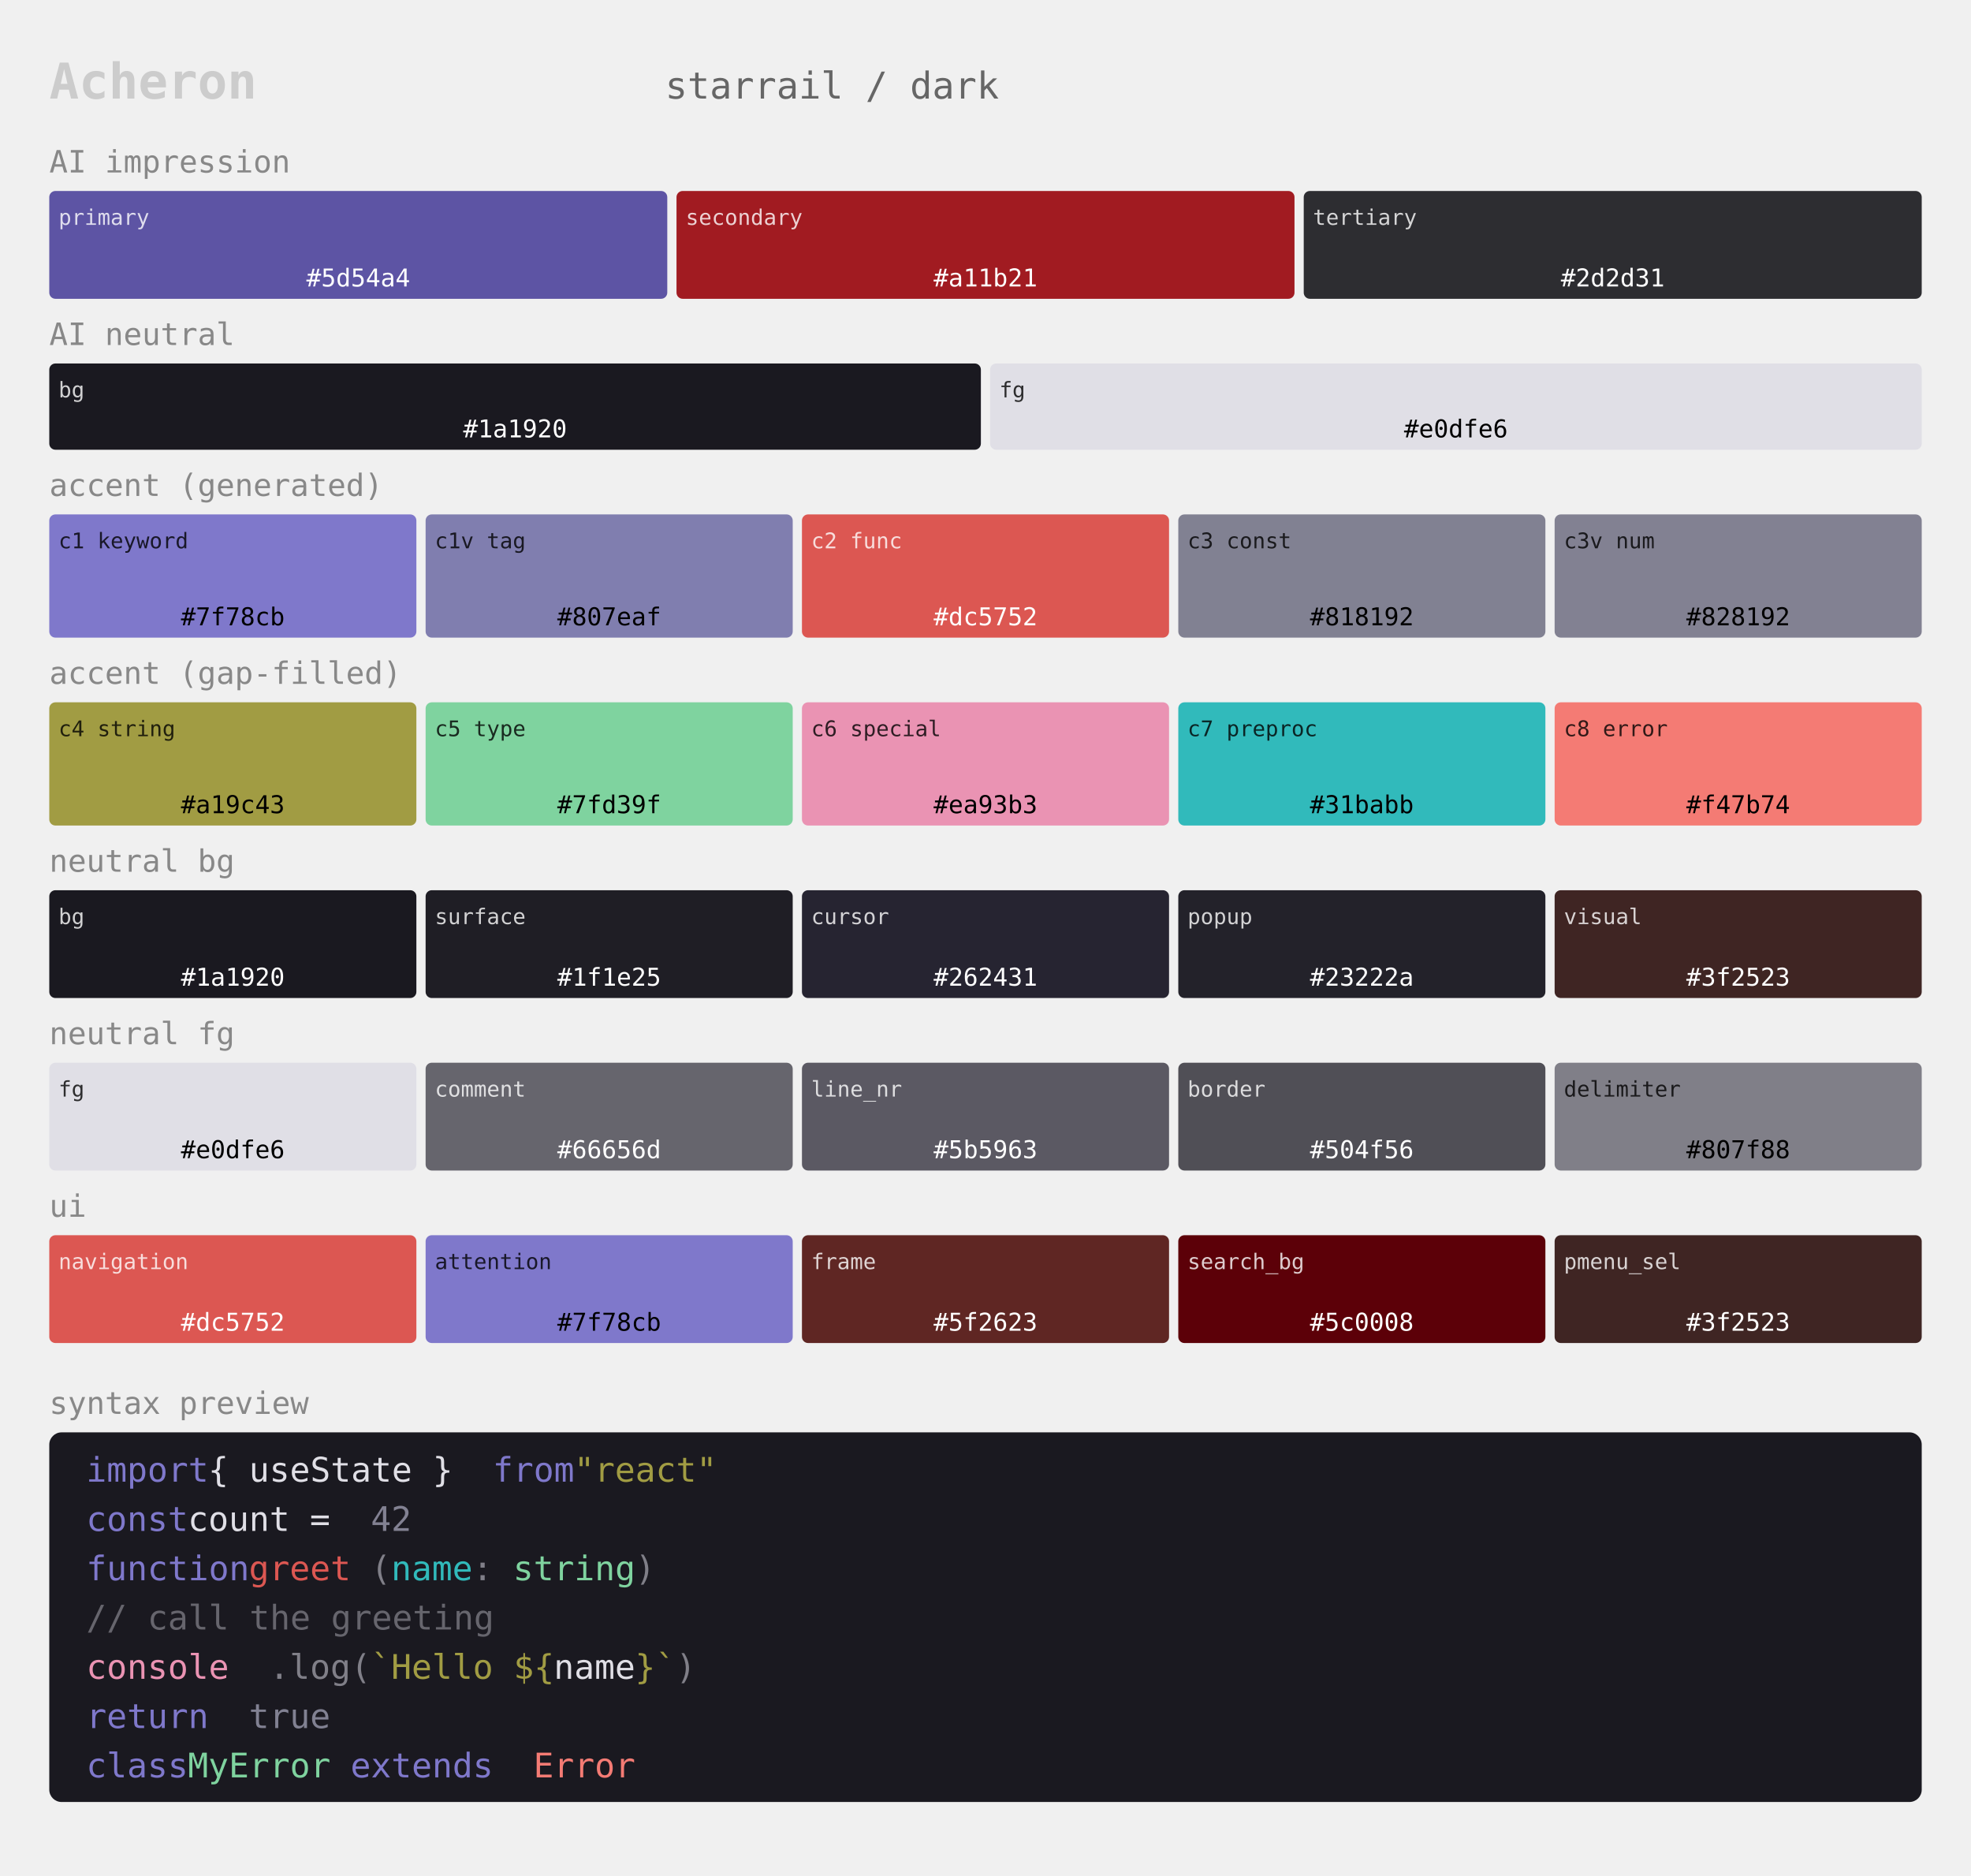
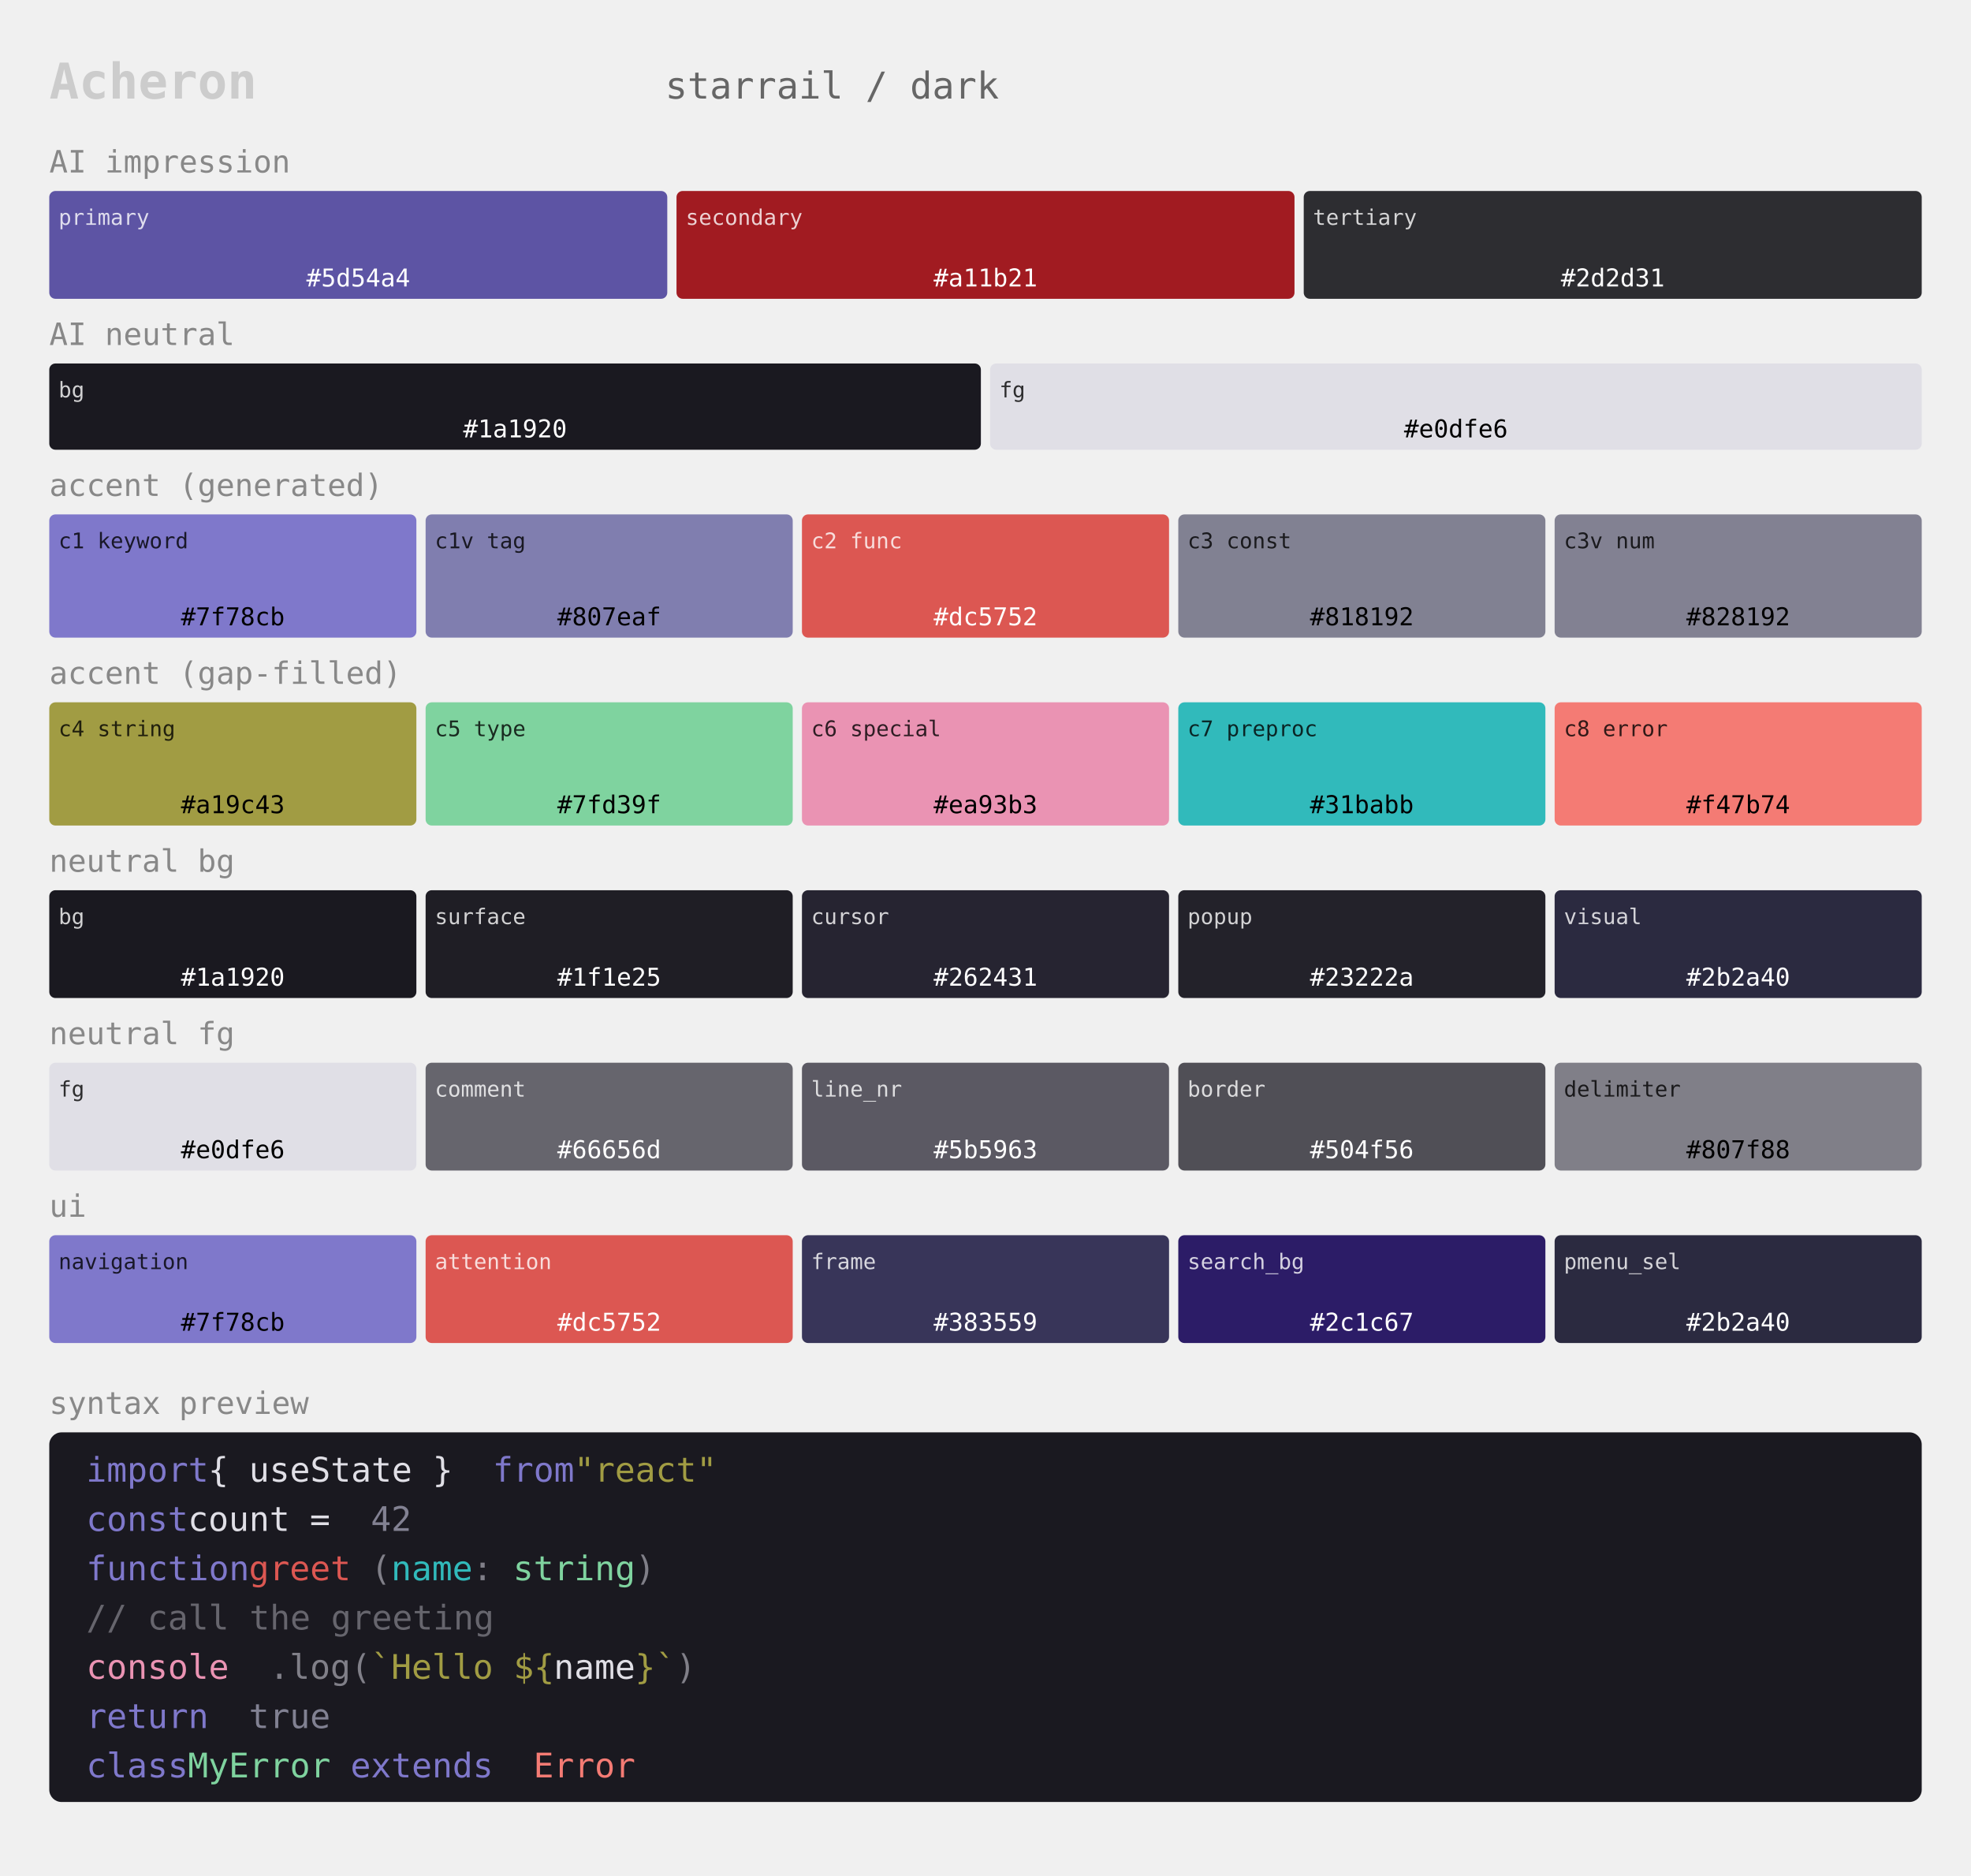
<svg xmlns="http://www.w3.org/2000/svg" width="640" height="609" style="background:#0a0a0a; font-family:ui-monospace,monospace;">
  <text x="16" y="32" fill="#ccc" font-size="16" font-weight="bold">Acheron</text>
  <text x="216" y="32" fill="#666" font-size="12">starrail / dark</text>
  <text x="16" y="56" fill="#888" font-size="10">AI impression</text>
  <rect x="16" y="62" width="200.667" height="35" fill="#5d54a4" rx="2" />
  <text x="19" y="73" fill="#ffffff" font-size="7" opacity="0.8">primary</text>
  <text x="116.333" y="93" fill="#ffffff" font-size="8" text-anchor="middle">#5d54a4</text>
  <rect x="219.667" y="62" width="200.667" height="35" fill="#a11b21" rx="2" />
  <text x="222.667" y="73" fill="#ffffff" font-size="7" opacity="0.8">secondary</text>
  <text x="320" y="93" fill="#ffffff" font-size="8" text-anchor="middle">#a11b21</text>
  <rect x="423.333" y="62" width="200.667" height="35" fill="#2d2d31" rx="2" />
  <text x="426.333" y="73" fill="#ffffff" font-size="7" opacity="0.8">tertiary</text>
  <text x="523.667" y="93" fill="#ffffff" font-size="8" text-anchor="middle">#2d2d31</text>
  <text x="16" y="112" fill="#888" font-size="10">AI neutral</text>
  <rect x="16" y="118" width="302.5" height="28" fill="#1a1920" rx="2" />
  <text x="19" y="129" fill="#ffffff" font-size="7" opacity="0.8">bg</text>
  <text x="167.25" y="142" fill="#ffffff" font-size="8" text-anchor="middle">#1a1920</text>
  <rect x="321.5" y="118" width="302.5" height="28" fill="#e0dfe6" rx="2" />
  <text x="324.5" y="129" fill="#000000" font-size="7" opacity="0.8">fg</text>
  <text x="472.75" y="142" fill="#000000" font-size="8" text-anchor="middle">#e0dfe6</text>
  <text x="16" y="161" fill="#888" font-size="10">accent (generated)</text>
  <rect x="16" y="167" width="119.2" height="40" fill="#7f78cb" rx="2" />
  <text x="19" y="178" fill="#000000" font-size="7" opacity="0.8">c1 keyword</text>
  <text x="75.6" y="203" fill="#000000" font-size="8" text-anchor="middle">#7f78cb</text>
  <rect x="138.2" y="167" width="119.2" height="40" fill="#807eaf" rx="2" />
  <text x="141.2" y="178" fill="#000000" font-size="7" opacity="0.8">c1v tag</text>
  <text x="197.8" y="203" fill="#000000" font-size="8" text-anchor="middle">#807eaf</text>
  <rect x="260.4" y="167" width="119.2" height="40" fill="#dc5752" rx="2" />
  <text x="263.4" y="178" fill="#ffffff" font-size="7" opacity="0.8">c2 func</text>
  <text x="320" y="203" fill="#ffffff" font-size="8" text-anchor="middle">#dc5752</text>
  <rect x="382.6" y="167" width="119.2" height="40" fill="#818192" rx="2" />
  <text x="385.6" y="178" fill="#000000" font-size="7" opacity="0.8">c3 const</text>
  <text x="442.2" y="203" fill="#000000" font-size="8" text-anchor="middle">#818192</text>
  <rect x="504.8" y="167" width="119.2" height="40" fill="#828192" rx="2" />
  <text x="507.8" y="178" fill="#000000" font-size="7" opacity="0.8">c3v num</text>
  <text x="564.4" y="203" fill="#000000" font-size="8" text-anchor="middle">#828192</text>
  <text x="16" y="222" fill="#888" font-size="10">accent (gap-filled)</text>
  <rect x="16" y="228" width="119.2" height="40" fill="#a19c43" rx="2" />
  <text x="19" y="239" fill="#000000" font-size="7" opacity="0.8">c4 string</text>
  <text x="75.6" y="264" fill="#000000" font-size="8" text-anchor="middle">#a19c43</text>
  <rect x="138.2" y="228" width="119.2" height="40" fill="#7fd39f" rx="2" />
  <text x="141.2" y="239" fill="#000000" font-size="7" opacity="0.8">c5 type</text>
  <text x="197.8" y="264" fill="#000000" font-size="8" text-anchor="middle">#7fd39f</text>
  <rect x="260.4" y="228" width="119.2" height="40" fill="#ea93b3" rx="2" />
  <text x="263.4" y="239" fill="#000000" font-size="7" opacity="0.8">c6 special</text>
  <text x="320" y="264" fill="#000000" font-size="8" text-anchor="middle">#ea93b3</text>
  <rect x="382.6" y="228" width="119.2" height="40" fill="#31babb" rx="2" />
  <text x="385.6" y="239" fill="#000000" font-size="7" opacity="0.8">c7 preproc</text>
  <text x="442.2" y="264" fill="#000000" font-size="8" text-anchor="middle">#31babb</text>
  <rect x="504.8" y="228" width="119.2" height="40" fill="#f47b74" rx="2" />
  <text x="507.8" y="239" fill="#000000" font-size="7" opacity="0.8">c8 error</text>
  <text x="564.4" y="264" fill="#000000" font-size="8" text-anchor="middle">#f47b74</text>
  <text x="16" y="283" fill="#888" font-size="10">neutral bg</text>
  <rect x="16" y="289" width="119.2" height="35" fill="#1a1920" rx="2" />
  <text x="19" y="300" fill="#ffffff" font-size="7" opacity="0.8">bg</text>
  <text x="75.6" y="320" fill="#ffffff" font-size="8" text-anchor="middle">#1a1920</text>
  <rect x="138.2" y="289" width="119.2" height="35" fill="#1f1e25" rx="2" />
  <text x="141.2" y="300" fill="#ffffff" font-size="7" opacity="0.8">surface</text>
  <text x="197.8" y="320" fill="#ffffff" font-size="8" text-anchor="middle">#1f1e25</text>
  <rect x="260.4" y="289" width="119.2" height="35" fill="#262431" rx="2" />
  <text x="263.4" y="300" fill="#ffffff" font-size="7" opacity="0.8">cursor</text>
  <text x="320" y="320" fill="#ffffff" font-size="8" text-anchor="middle">#262431</text>
  <rect x="382.6" y="289" width="119.2" height="35" fill="#23222a" rx="2" />
  <text x="385.6" y="300" fill="#ffffff" font-size="7" opacity="0.8">popup</text>
  <text x="442.2" y="320" fill="#ffffff" font-size="8" text-anchor="middle">#23222a</text>
-   <rect x="504.8" y="289" width="119.2" height="35" fill="#3f2523" rx="2" />
+   <rect x="504.8" y="289" width="119.2" height="35" fill="#2b2a40" rx="2" />
  <text x="507.8" y="300" fill="#ffffff" font-size="7" opacity="0.8">visual</text>
-   <text x="564.4" y="320" fill="#ffffff" font-size="8" text-anchor="middle">#3f2523</text>
+   <text x="564.4" y="320" fill="#ffffff" font-size="8" text-anchor="middle">#2b2a40</text>
  <text x="16" y="339" fill="#888" font-size="10">neutral fg</text>
  <rect x="16" y="345" width="119.2" height="35" fill="#e0dfe6" rx="2" />
  <text x="19" y="356" fill="#000000" font-size="7" opacity="0.8">fg</text>
  <text x="75.6" y="376" fill="#000000" font-size="8" text-anchor="middle">#e0dfe6</text>
  <rect x="138.2" y="345" width="119.2" height="35" fill="#66656d" rx="2" />
  <text x="141.2" y="356" fill="#ffffff" font-size="7" opacity="0.8">comment</text>
  <text x="197.8" y="376" fill="#ffffff" font-size="8" text-anchor="middle">#66656d</text>
  <rect x="260.4" y="345" width="119.2" height="35" fill="#5b5963" rx="2" />
  <text x="263.4" y="356" fill="#ffffff" font-size="7" opacity="0.8">line_nr</text>
  <text x="320" y="376" fill="#ffffff" font-size="8" text-anchor="middle">#5b5963</text>
  <rect x="382.6" y="345" width="119.2" height="35" fill="#504f56" rx="2" />
  <text x="385.6" y="356" fill="#ffffff" font-size="7" opacity="0.8">border</text>
  <text x="442.2" y="376" fill="#ffffff" font-size="8" text-anchor="middle">#504f56</text>
  <rect x="504.8" y="345" width="119.2" height="35" fill="#807f88" rx="2" />
  <text x="507.8" y="356" fill="#000000" font-size="7" opacity="0.8">delimiter</text>
  <text x="564.4" y="376" fill="#000000" font-size="8" text-anchor="middle">#807f88</text>
  <text x="16" y="395" fill="#888" font-size="10">ui</text>
-   <rect x="16" y="401" width="119.2" height="35" fill="#dc5752" rx="2" />
-   <text x="19" y="412" fill="#ffffff" font-size="7" opacity="0.8">navigation</text>
-   <text x="75.6" y="432" fill="#ffffff" font-size="8" text-anchor="middle">#dc5752</text>
-   <rect x="138.2" y="401" width="119.2" height="35" fill="#7f78cb" rx="2" />
-   <text x="141.2" y="412" fill="#000000" font-size="7" opacity="0.8">attention</text>
-   <text x="197.8" y="432" fill="#000000" font-size="8" text-anchor="middle">#7f78cb</text>
-   <rect x="260.4" y="401" width="119.2" height="35" fill="#5f2623" rx="2" />
+   <rect x="16" y="401" width="119.2" height="35" fill="#7f78cb" rx="2" />
+   <text x="19" y="412" fill="#000000" font-size="7" opacity="0.8">navigation</text>
+   <text x="75.6" y="432" fill="#000000" font-size="8" text-anchor="middle">#7f78cb</text>
+   <rect x="138.2" y="401" width="119.2" height="35" fill="#dc5752" rx="2" />
+   <text x="141.2" y="412" fill="#ffffff" font-size="7" opacity="0.8">attention</text>
+   <text x="197.8" y="432" fill="#ffffff" font-size="8" text-anchor="middle">#dc5752</text>
+   <rect x="260.4" y="401" width="119.2" height="35" fill="#383559" rx="2" />
  <text x="263.4" y="412" fill="#ffffff" font-size="7" opacity="0.8">frame</text>
-   <text x="320" y="432" fill="#ffffff" font-size="8" text-anchor="middle">#5f2623</text>
-   <rect x="382.6" y="401" width="119.2" height="35" fill="#5c0008" rx="2" />
+   <text x="320" y="432" fill="#ffffff" font-size="8" text-anchor="middle">#383559</text>
+   <rect x="382.6" y="401" width="119.2" height="35" fill="#2c1c67" rx="2" />
  <text x="385.6" y="412" fill="#ffffff" font-size="7" opacity="0.8">search_bg</text>
-   <text x="442.2" y="432" fill="#ffffff" font-size="8" text-anchor="middle">#5c0008</text>
-   <rect x="504.8" y="401" width="119.2" height="35" fill="#3f2523" rx="2" />
+   <text x="442.2" y="432" fill="#ffffff" font-size="8" text-anchor="middle">#2c1c67</text>
+   <rect x="504.8" y="401" width="119.2" height="35" fill="#2b2a40" rx="2" />
  <text x="507.8" y="412" fill="#ffffff" font-size="7" opacity="0.8">pmenu_sel</text>
-   <text x="564.4" y="432" fill="#ffffff" font-size="8" text-anchor="middle">#3f2523</text>
+   <text x="564.4" y="432" fill="#ffffff" font-size="8" text-anchor="middle">#2b2a40</text>
  <text x="16" y="459" fill="#888" font-size="10">syntax preview</text>
  <rect x="16" y="465" width="608" height="120" fill="#1a1920" rx="4" />
  <text x="28" y="481" fill="#7f78cb" font-size="11" font-family="monospace">import</text>
  <text x="67.6" y="481" fill="#e0dfe6" font-size="11" font-family="monospace"> { useState } </text>
  <text x="160" y="481" fill="#7f78cb" font-size="11" font-family="monospace">from</text>
  <text x="186.4" y="481" fill="#a19c43" font-size="11" font-family="monospace"> "react"</text>
  <text x="28" y="497" fill="#7f78cb" font-size="11" font-family="monospace">const</text>
  <text x="61" y="497" fill="#e0dfe6" font-size="11" font-family="monospace"> count</text>
  <text x="100.6" y="497" fill="#e0dfe6" font-size="11" font-family="monospace"> = </text>
  <text x="120.4" y="497" fill="#828192" font-size="11" font-family="monospace">42</text>
  <text x="28" y="513" fill="#7f78cb" font-size="11" font-family="monospace">function</text>
  <text x="80.8" y="513" fill="#dc5752" font-size="11" font-family="monospace"> greet</text>
  <text x="120.4" y="513" fill="#807f88" font-size="11" font-family="monospace">(</text>
  <text x="127" y="513" fill="#31babb" font-size="11" font-family="monospace">name</text>
  <text x="153.4" y="513" fill="#807f88" font-size="11" font-family="monospace">: </text>
  <text x="166.6" y="513" fill="#7fd39f" font-size="11" font-family="monospace">string</text>
  <text x="206.2" y="513" fill="#807f88" font-size="11" font-family="monospace">)</text>
  <text x="28" y="529" fill="#66656d" font-size="11" font-family="monospace">  // call the greeting</text>
  <text x="28" y="545" fill="#ea93b3" font-size="11" font-family="monospace">  console</text>
  <text x="87.4" y="545" fill="#807f88" font-size="11" font-family="monospace">.log(</text>
  <text x="120.4" y="545" fill="#a19c43" font-size="11" font-family="monospace">`Hello ${</text>
  <text x="179.8" y="545" fill="#e0dfe6" font-size="11" font-family="monospace">name</text>
  <text x="206.2" y="545" fill="#a19c43" font-size="11" font-family="monospace">}`</text>
  <text x="219.4" y="545" fill="#807f88" font-size="11" font-family="monospace">)</text>
  <text x="28" y="561" fill="#7f78cb" font-size="11" font-family="monospace">  return</text>
  <text x="80.8" y="561" fill="#818192" font-size="11" font-family="monospace"> true</text>
  <text x="28" y="577" fill="#7f78cb" font-size="11" font-family="monospace">class</text>
  <text x="61" y="577" fill="#7fd39f" font-size="11" font-family="monospace"> MyError</text>
  <text x="113.8" y="577" fill="#7f78cb" font-size="11" font-family="monospace"> extends </text>
  <text x="173.2" y="577" fill="#f47b74" font-size="11" font-family="monospace">Error</text>
</svg>
